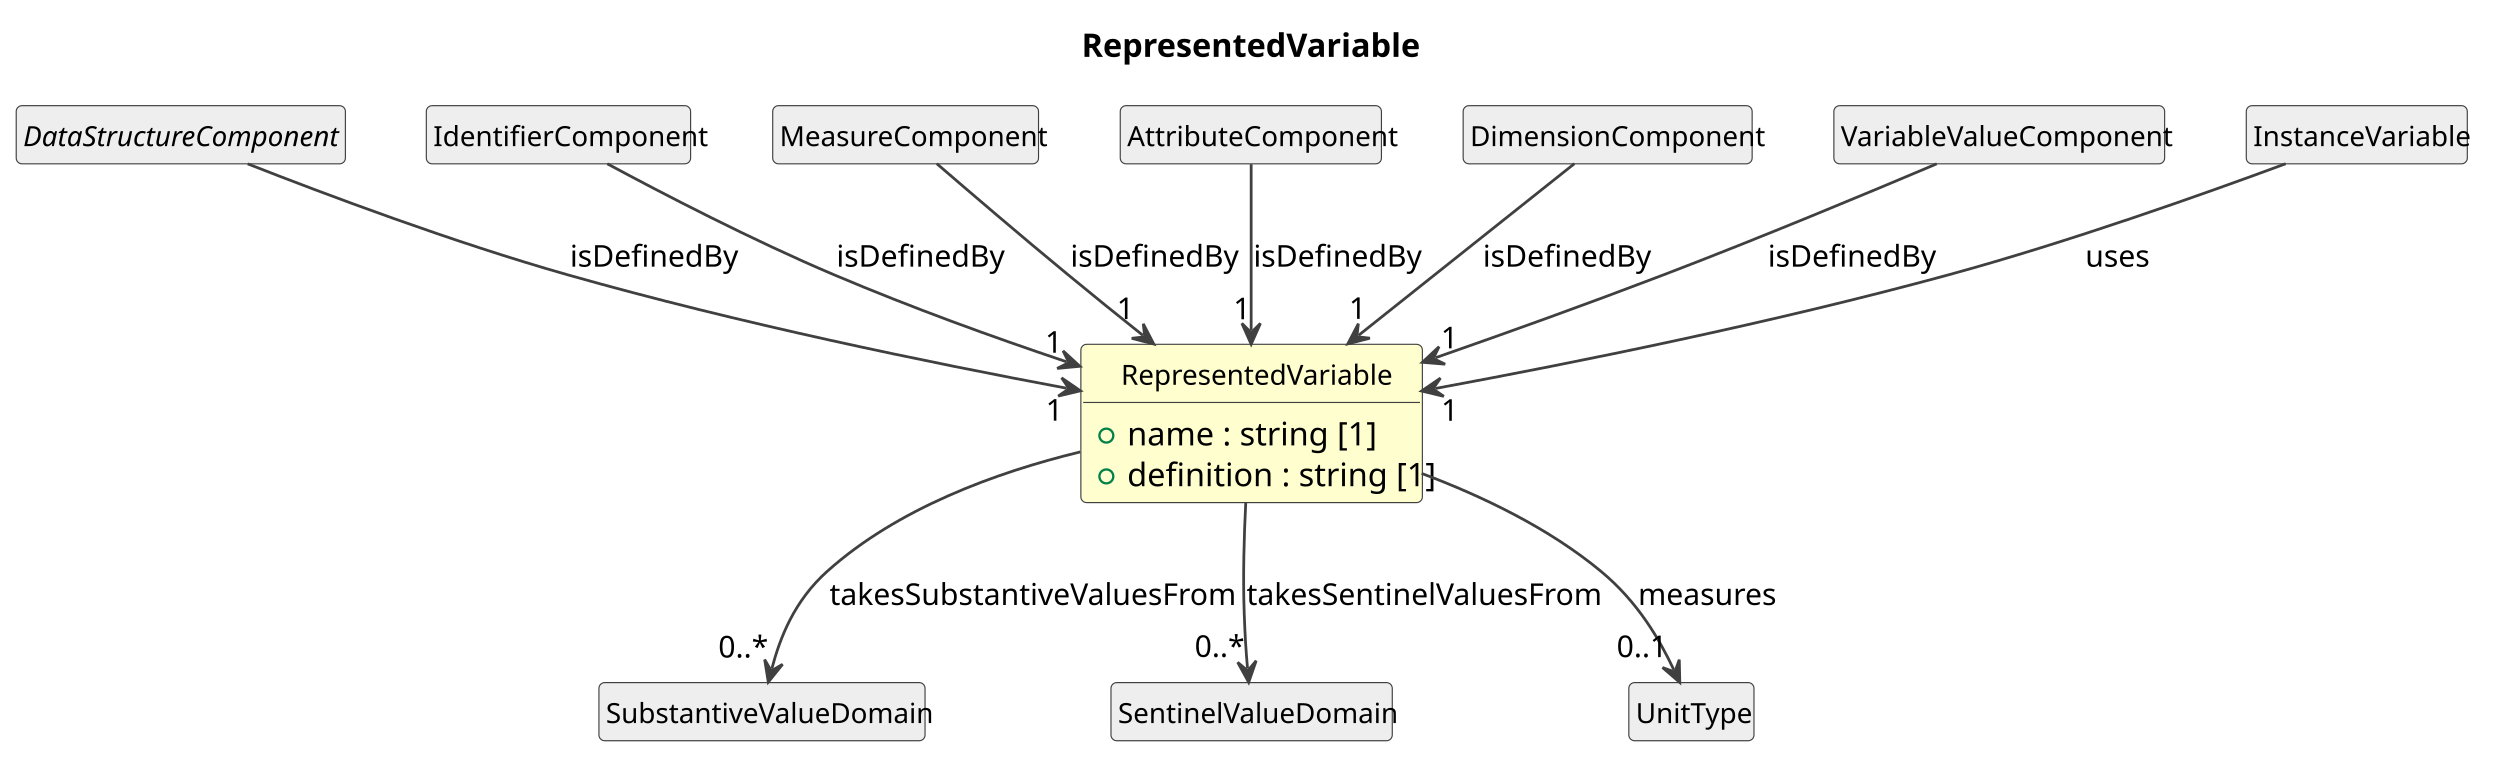
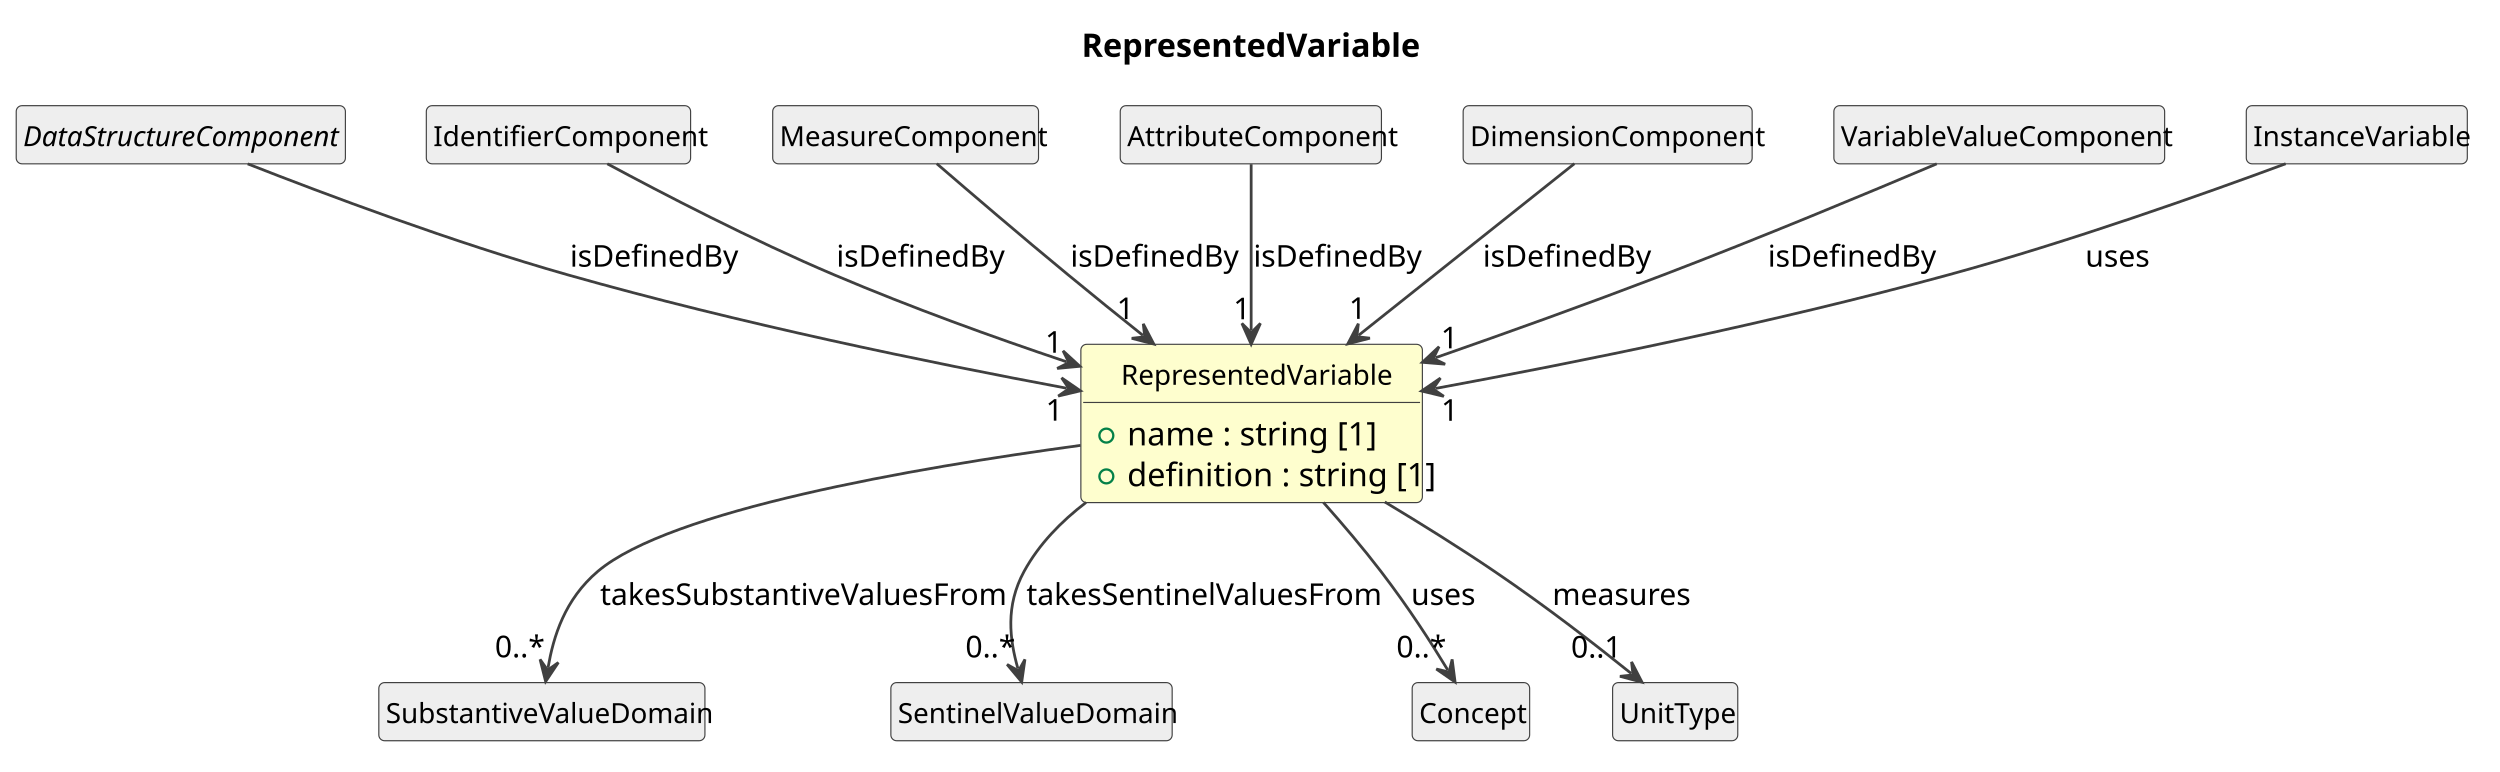
<svg xmlns="http://www.w3.org/2000/svg" contentStyleType="text/css" data-diagram-type="CLASS" height="333px" preserveAspectRatio="none" style="width:1079px;height:333px;background:#FFFFFF;" version="1.1" viewBox="0 0 1079 333" width="1079px" zoomAndPan="magnify">
  <defs />
  <g>
    <g class="title" data-source-line="1">
      <text fill="#000000" font-family="sans-serif" font-size="14" font-weight="700" lengthAdjust="spacing" textLength="139.282" x="466.804" y="24.533">RepresentedVariable</text>
    </g>
    <g class="entity" data-qualified-name="RepresentedVariable" data-source-line="12" id="ent0002">
      <rect fill="#FEFECE" height="68.312" rx="2.5" ry="2.5" style="stroke:#404040;stroke-width:0.5;" width="147.399" x="466.5" y="148.609" />
      <text fill="#000000" font-family="sans-serif" font-size="12" lengthAdjust="spacing" textLength="112.74" x="483.83" y="166.066">RepresentedVariable</text>
      <line style="stroke:#404040;stroke-width:0.5;" x1="467.5" x2="612.899" y1="173.703" y2="173.703" />
      <g data-visibility-modifier="PUBLIC_FIELD">
        <ellipse cx="477.5" cy="188.008" fill="none" rx="3" ry="3" style="stroke:#038048;stroke-width:1;" />
      </g>
      <text fill="#000000" font-family="sans-serif" font-size="14" lengthAdjust="spacing" textLength="100.379" x="486.5" y="192.236">name : string [1]</text>
      <g data-visibility-modifier="PUBLIC_FIELD">
        <ellipse cx="477.5" cy="205.617" fill="none" rx="3" ry="3" style="stroke:#038048;stroke-width:1;" />
      </g>
      <text fill="#000000" font-family="sans-serif" font-size="14" lengthAdjust="spacing" textLength="121.399" x="486.5" y="209.846">definition : string [1]</text>
    </g>
    <g class="entity" data-qualified-name="DataStructureComponent" data-source-line="16" id="ent0003">
      <rect fill="#EEEEEE" height="25.094" rx="2.5" ry="2.5" style="stroke:#404040;stroke-width:0.5;" width="142.072" x="7" y="45.609" />
      <text fill="#000000" font-family="sans-serif" font-size="12" font-style="italic" lengthAdjust="spacing" textLength="136.072" x="10" y="63.066">DataStructureComponent</text>
    </g>
    <g class="entity" data-qualified-name="IdentifierComponent" data-source-line="18" id="ent0005">
      <rect fill="#EEEEEE" height="25.094" rx="2.5" ry="2.5" style="stroke:#404040;stroke-width:0.5;" width="114.064" x="184" y="45.609" />
      <text fill="#000000" font-family="sans-serif" font-size="12" lengthAdjust="spacing" textLength="108.064" x="187" y="63.066">IdentifierComponent</text>
    </g>
    <g class="entity" data-qualified-name="MeasureComponent" data-source-line="20" id="ent0007">
      <rect fill="#EEEEEE" height="25.094" rx="2.5" ry="2.5" style="stroke:#404040;stroke-width:0.5;" width="114.727" x="333.5" y="45.609" />
      <text fill="#000000" font-family="sans-serif" font-size="12" lengthAdjust="spacing" textLength="108.727" x="336.5" y="63.066">MeasureComponent</text>
    </g>
    <g class="entity" data-qualified-name="AttributeComponent" data-source-line="22" id="ent0009">
      <rect fill="#EEEEEE" height="25.094" rx="2.5" ry="2.5" style="stroke:#404040;stroke-width:0.5;" width="112.728" x="483.5" y="45.609" />
      <text fill="#000000" font-family="sans-serif" font-size="12" lengthAdjust="spacing" textLength="106.728" x="486.5" y="63.066">AttributeComponent</text>
    </g>
    <g class="entity" data-qualified-name="DimensionComponent" data-source-line="24" id="ent0011">
      <rect fill="#EEEEEE" height="25.094" rx="2.5" ry="2.5" style="stroke:#404040;stroke-width:0.5;" width="124.728" x="631.5" y="45.609" />
      <text fill="#000000" font-family="sans-serif" font-size="12" lengthAdjust="spacing" textLength="118.728" x="634.5" y="63.066">DimensionComponent</text>
    </g>
    <g class="entity" data-qualified-name="VariableValueComponent" data-source-line="26" id="ent0013">
      <rect fill="#EEEEEE" height="25.094" rx="2.5" ry="2.5" style="stroke:#404040;stroke-width:0.5;" width="142.758" x="791.5" y="45.609" />
      <text fill="#000000" font-family="sans-serif" font-size="12" lengthAdjust="spacing" textLength="136.758" x="794.5" y="63.066">VariableValueComponent</text>
    </g>
    <g class="entity" data-qualified-name="SubstantiveValueDomain" data-source-line="28" id="ent0015">
-       <rect fill="#EEEEEE" height="25.094" rx="2.5" ry="2.5" style="stroke:#404040;stroke-width:0.5;" width="140.748" x="258.5" y="294.609" />
-       <text fill="#000000" font-family="sans-serif" font-size="12" lengthAdjust="spacing" textLength="134.748" x="261.5" y="312.066">SubstantiveValueDomain</text>
+       <rect fill="#EEEEEE" height="25.094" rx="2.5" ry="2.5" style="stroke:#404040;stroke-width:0.5;" width="140.748" x="163.5" y="294.609" />
+       <text fill="#000000" font-family="sans-serif" font-size="12" lengthAdjust="spacing" textLength="134.748" x="166.5" y="312.066">SubstantiveValueDomain</text>
    </g>
    <g class="entity" data-qualified-name="SentinelValueDomain" data-source-line="30" id="ent0017">
-       <rect fill="#EEEEEE" height="25.094" rx="2.5" ry="2.5" style="stroke:#404040;stroke-width:0.5;" width="121.406" x="479.5" y="294.609" />
-       <text fill="#000000" font-family="sans-serif" font-size="12" lengthAdjust="spacing" textLength="115.406" x="482.5" y="312.066">SentinelValueDomain</text>
+       <rect fill="#EEEEEE" height="25.094" rx="2.5" ry="2.5" style="stroke:#404040;stroke-width:0.5;" width="121.406" x="384.5" y="294.609" />
+       <text fill="#000000" font-family="sans-serif" font-size="12" lengthAdjust="spacing" textLength="115.406" x="387.5" y="312.066">SentinelValueDomain</text>
    </g>
-     <g class="entity" data-qualified-name="UnitType" data-source-line="32" id="ent0019">
-       <rect fill="#EEEEEE" height="25.094" rx="2.5" ry="2.5" style="stroke:#404040;stroke-width:0.5;" width="54.018" x="703" y="294.609" />
-       <text fill="#000000" font-family="sans-serif" font-size="12" lengthAdjust="spacing" textLength="48.018" x="706" y="312.066">UnitType</text>
+     <g class="entity" data-qualified-name="Concept" data-source-line="32" id="ent0019">
+       <rect fill="#EEEEEE" height="25.094" rx="2.5" ry="2.5" style="stroke:#404040;stroke-width:0.5;" width="50.695" x="609.5" y="294.609" />
+       <text fill="#000000" font-family="sans-serif" font-size="12" lengthAdjust="spacing" textLength="44.695" x="612.5" y="312.066">Concept</text>
    </g>
-     <g class="entity" data-qualified-name="InstanceVariable" data-source-line="34" id="ent0021">
+     <g class="entity" data-qualified-name="UnitType" data-source-line="34" id="ent0021">
+       <rect fill="#EEEEEE" height="25.094" rx="2.5" ry="2.5" style="stroke:#404040;stroke-width:0.5;" width="54.018" x="696" y="294.609" />
+       <text fill="#000000" font-family="sans-serif" font-size="12" lengthAdjust="spacing" textLength="48.018" x="699" y="312.066">UnitType</text>
+     </g>
+     <g class="entity" data-qualified-name="InstanceVariable" data-source-line="36" id="ent0023">
      <rect fill="#EEEEEE" height="25.094" rx="2.5" ry="2.5" style="stroke:#404040;stroke-width:0.5;" width="95.391" x="969.5" y="45.609" />
      <text fill="#000000" font-family="sans-serif" font-size="12" lengthAdjust="spacing" textLength="89.391" x="972.5" y="63.066">InstanceVariable</text>
    </g>
    <g class="link" data-entity-1="ent0003" data-entity-2="ent0002" data-link-type="dependency" data-source-line="17" id="lnk4">
      <path codeLine="17" d="M106.89,70.719 C139.88,83.669 195.7,104.629 245,118.609 C319.44,139.719 400.322,156.348 460.402,167.568" fill="none" id="DataStructureComponent-to-RepresentedVariable" style="stroke:#404040;stroke-width:1.2;" />
      <polygon fill="#404040" points="466.3,168.669,458.187,163.085,461.385,167.751,456.719,170.949,466.3,168.669" style="stroke:#404040;stroke-width:1.2;" />
      <text fill="#000000" font-family="sans-serif" font-size="13" lengthAdjust="spacing" textLength="69.367" x="246" y="115.105">isDefinedBy</text>
      <text fill="#000000" font-family="sans-serif" font-size="13" lengthAdjust="spacing" textLength="7.23" x="451.33" y="181.554">1</text>
    </g>
    <g class="link" data-entity-1="ent0005" data-entity-2="ent0002" data-link-type="dependency" data-source-line="19" id="lnk6">
      <path codeLine="19" d="M262.11,70.689 C285.61,83.339 324.9,103.759 360,118.609 C394.3,133.119 427.533,145.126 460.383,156.176" fill="none" id="IdentifierComponent-to-RepresentedVariable" style="stroke:#404040;stroke-width:1.2;" />
      <polygon fill="#404040" points="466.07,158.089,458.815,151.429,461.331,156.495,456.264,159.011,466.07,158.089" style="stroke:#404040;stroke-width:1.2;" />
      <text fill="#000000" font-family="sans-serif" font-size="13" lengthAdjust="spacing" textLength="69.367" x="361" y="115.105">isDefinedBy</text>
      <text fill="#000000" font-family="sans-serif" font-size="13" lengthAdjust="spacing" textLength="7.23" x="451.076" y="152.233">1</text>
    </g>
    <g class="link" data-entity-1="ent0007" data-entity-2="ent0002" data-link-type="dependency" data-source-line="21" id="lnk8">
      <path codeLine="21" d="M404.31,70.639 C418.32,82.719 441.05,102.189 461,118.609 C472.92,128.419 481.289,135.188 493.289,144.758" fill="none" id="MeasureComponent-to-RepresentedVariable" style="stroke:#404040;stroke-width:1.2;" />
      <polygon fill="#404040" points="497.98,148.499,493.438,139.761,494.071,145.382,488.45,146.015,497.98,148.499" style="stroke:#404040;stroke-width:1.2;" />
      <text fill="#000000" font-family="sans-serif" font-size="13" lengthAdjust="spacing" textLength="69.367" x="462" y="115.105">isDefinedBy</text>
      <text fill="#000000" font-family="sans-serif" font-size="13" lengthAdjust="spacing" textLength="7.23" x="482.002" y="137.708">1</text>
    </g>
    <g class="link" data-entity-1="ent0009" data-entity-2="ent0002" data-link-type="dependency" data-source-line="23" id="lnk10">
      <path codeLine="23" d="M540,70.859 C540,88.579 540,116.829 540,142.569" fill="none" id="AttributeComponent-to-RepresentedVariable" style="stroke:#404040;stroke-width:1.2;" />
      <polygon fill="#404040" points="540,148.569,544,139.569,540,143.569,536,139.569,540,148.569" style="stroke:#404040;stroke-width:1.2;" />
      <text fill="#000000" font-family="sans-serif" font-size="13" lengthAdjust="spacing" textLength="69.367" x="541" y="115.105">isDefinedBy</text>
      <text fill="#000000" font-family="sans-serif" font-size="13" lengthAdjust="spacing" textLength="7.23" x="532.294" y="137.792">1</text>
    </g>
    <g class="link" data-entity-1="ent0011" data-entity-2="ent0002" data-link-type="dependency" data-source-line="25" id="lnk12">
      <path codeLine="25" d="M679.51,70.629 C657.35,88.259 618.875,118.864 586.405,144.694" fill="none" id="DimensionComponent-to-RepresentedVariable" style="stroke:#404040;stroke-width:1.2;" />
      <polygon fill="#404040" points="581.71,148.429,591.243,145.957,585.623,145.317,586.263,139.696,581.71,148.429" style="stroke:#404040;stroke-width:1.2;" />
      <text fill="#000000" font-family="sans-serif" font-size="13" lengthAdjust="spacing" textLength="69.367" x="640" y="115.105">isDefinedBy</text>
      <text fill="#000000" font-family="sans-serif" font-size="13" lengthAdjust="spacing" textLength="7.23" x="582.216" y="137.624">1</text>
    </g>
    <g class="link" data-entity-1="ent0013" data-entity-2="ent0002" data-link-type="dependency" data-source-line="27" id="lnk14">
      <path codeLine="27" d="M835.9,70.699 C806.89,82.989 759.43,102.789 718,118.609 C684.01,131.589 651.695,143.182 619.575,154.392" fill="none" id="VariableValueComponent-to-RepresentedVariable" style="stroke:#404040;stroke-width:1.2;" />
      <polygon fill="#404040" points="613.91,156.369,623.725,157.18,618.631,154.722,621.089,149.627,613.91,156.369" style="stroke:#404040;stroke-width:1.2;" />
      <text fill="#000000" font-family="sans-serif" font-size="13" lengthAdjust="spacing" textLength="69.367" x="763" y="115.105">isDefinedBy</text>
      <text fill="#000000" font-family="sans-serif" font-size="13" lengthAdjust="spacing" textLength="7.23" x="621.884" y="150.335">1</text>
    </g>
    <g class="link" data-entity-1="ent0002" data-entity-2="ent0015" data-link-type="dependency" data-source-line="29" id="lnk16">
-       <path codeLine="29" d="M466.25,195.039 C429.8,203.899 387.26,219.459 357,246.609 C342.72,259.419 336.668,275.24 333.128,288.59" fill="none" id="RepresentedVariable-to-SubstantiveValueDomain" style="stroke:#404040;stroke-width:1.2;" />
-       <polygon fill="#404040" points="331.59,294.389,337.763,286.715,332.872,289.556,330.03,284.665,331.59,294.389" style="stroke:#404040;stroke-width:1.2;" />
-       <text fill="#000000" font-family="sans-serif" font-size="13" lengthAdjust="spacing" textLength="169.083" x="358" y="261.104">takesSubstantiveValuesFrom</text>
-       <text fill="#000000" font-family="sans-serif" font-size="13" lengthAdjust="spacing" textLength="19.513" x="310.02" y="283.777">0..*</text>
+       <path codeLine="29" d="M466.39,192.219 C393.68,202.079 288.98,220.319 258,246.609 C243.73,258.719 238.873,274.647 236.523,288.227" fill="none" id="RepresentedVariable-to-SubstantiveValueDomain" style="stroke:#404040;stroke-width:1.2;" />
+       <polygon fill="#404040" points="235.5,294.139,240.976,285.953,236.353,289.213,233.093,284.589,235.5,294.139" style="stroke:#404040;stroke-width:1.2;" />
+       <text fill="#000000" font-family="sans-serif" font-size="13" lengthAdjust="spacing" textLength="169.083" x="259" y="261.104">takesSubstantiveValuesFrom</text>
+       <text fill="#000000" font-family="sans-serif" font-size="13" lengthAdjust="spacing" textLength="19.513" x="213.596" y="283.689">0..*</text>
    </g>
    <g class="link" data-entity-1="ent0002" data-entity-2="ent0017" data-link-type="dependency" data-source-line="31" id="lnk18">
-       <path codeLine="31" d="M537.68,216.709 C536.93,231.389 536.43,248.859 537,264.609 C537.36,274.719 537.719,280.201 538.429,288.511" fill="none" id="RepresentedVariable-to-SentinelValueDomain" style="stroke:#404040;stroke-width:1.2;" />
-       <polygon fill="#404040" points="538.94,294.489,542.159,285.182,538.514,289.507,534.188,285.863,538.94,294.489" style="stroke:#404040;stroke-width:1.2;" />
-       <text fill="#000000" font-family="sans-serif" font-size="13" lengthAdjust="spacing" textLength="148.129" x="538" y="261.104">takesSentinelValuesFrom</text>
-       <text fill="#000000" font-family="sans-serif" font-size="13" lengthAdjust="spacing" textLength="19.513" x="515.606" y="283.532">0..*</text>
+       <path codeLine="31" d="M468.75,216.839 C458.01,225.029 448.4,234.889 442,246.609 C433.87,261.499 435.752,275.957 439.332,288.577" fill="none" id="RepresentedVariable-to-SentinelValueDomain" style="stroke:#404040;stroke-width:1.2;" />
+       <polygon fill="#404040" points="440.97,294.349,442.362,284.599,439.606,289.539,434.666,286.783,440.97,294.349" style="stroke:#404040;stroke-width:1.2;" />
+       <text fill="#000000" font-family="sans-serif" font-size="13" lengthAdjust="spacing" textLength="148.129" x="443" y="261.104">takesSentinelValuesFrom</text>
+       <text fill="#000000" font-family="sans-serif" font-size="13" lengthAdjust="spacing" textLength="19.513" x="416.663" y="283.721">0..*</text>
    </g>
    <g class="link" data-entity-1="ent0002" data-entity-2="ent0019" data-link-type="dependency" data-source-line="33" id="lnk20">
-       <path codeLine="33" d="M613.6,204.339 C639.93,214.209 668.6,228.009 691,246.609 C706.96,259.859 716.209,275.923 722.439,289.123" fill="none" id="RepresentedVariable-to-UnitType" style="stroke:#404040;stroke-width:1.2;" />
-       <polygon fill="#404040" points="725,294.549,724.776,284.703,722.866,290.028,717.541,288.118,725,294.549" style="stroke:#404040;stroke-width:1.2;" />
-       <text fill="#000000" font-family="sans-serif" font-size="13" lengthAdjust="spacing" textLength="57.078" x="707" y="261.104">measures</text>
-       <text fill="#000000" font-family="sans-serif" font-size="13" lengthAdjust="spacing" textLength="21.684" x="697.744" y="283.617">0..1</text>
+       <path codeLine="33" d="M571.17,216.839 C579.52,226.229 588.35,236.619 596,246.609 C608.16,262.499 617.431,276.974 624.891,289.234" fill="none" id="RepresentedVariable-to-Concept" style="stroke:#404040;stroke-width:1.2;" />
+       <polygon fill="#404040" points="628.01,294.359,626.749,284.592,625.411,290.088,619.915,288.75,628.01,294.359" style="stroke:#404040;stroke-width:1.2;" />
+       <text fill="#000000" font-family="sans-serif" font-size="13" lengthAdjust="spacing" textLength="27.46" x="609" y="261.104">uses</text>
+       <text fill="#000000" font-family="sans-serif" font-size="13" lengthAdjust="spacing" textLength="19.513" x="602.678" y="283.735">0..*</text>
    </g>
-     <g class="link" data-entity-1="ent0021" data-entity-2="ent0002" data-link-type="dependency" data-source-line="35" id="lnk22">
-       <path codeLine="35" d="M986.5,70.659 C951.68,83.559 892.81,104.479 841,118.609 C764.25,139.529 680.78,156.35 619.47,167.67" fill="none" id="InstanceVariable-to-RepresentedVariable" style="stroke:#404040;stroke-width:1.2;" />
+     <g class="link" data-entity-1="ent0002" data-entity-2="ent0021" data-link-type="dependency" data-source-line="35" id="lnk22">
+       <path codeLine="35" d="M597.67,216.639 C613.25,225.989 629.96,236.409 645,246.609 C667.97,262.189 688.635,278.299 704.015,290.669" fill="none" id="RepresentedVariable-to-UnitType" style="stroke:#404040;stroke-width:1.2;" />
+       <polygon fill="#404040" points="708.69,294.429,704.184,285.672,704.794,291.296,699.17,291.906,708.69,294.429" style="stroke:#404040;stroke-width:1.2;" />
+       <text fill="#000000" font-family="sans-serif" font-size="13" lengthAdjust="spacing" textLength="57.078" x="670" y="261.104">measures</text>
+       <text fill="#000000" font-family="sans-serif" font-size="13" lengthAdjust="spacing" textLength="21.684" x="678.052" y="283.832">0..1</text>
+     </g>
+     <g class="link" data-entity-1="ent0023" data-entity-2="ent0002" data-link-type="dependency" data-source-line="37" id="lnk24">
+       <path codeLine="37" d="M986.5,70.659 C951.68,83.559 892.81,104.479 841,118.609 C764.25,139.529 680.78,156.35 619.47,167.67" fill="none" id="InstanceVariable-to-RepresentedVariable" style="stroke:#404040;stroke-width:1.2;" />
      <polygon fill="#404040" points="613.57,168.759,623.147,171.059,618.487,167.851,621.694,163.192,613.57,168.759" style="stroke:#404040;stroke-width:1.2;" />
      <text fill="#000000" font-family="sans-serif" font-size="13" lengthAdjust="spacing" textLength="27.46" x="900" y="115.105">uses</text>
      <text fill="#000000" font-family="sans-serif" font-size="13" lengthAdjust="spacing" textLength="7.23" x="621.99" y="181.617">1</text>
    </g>
  </g>
</svg>
